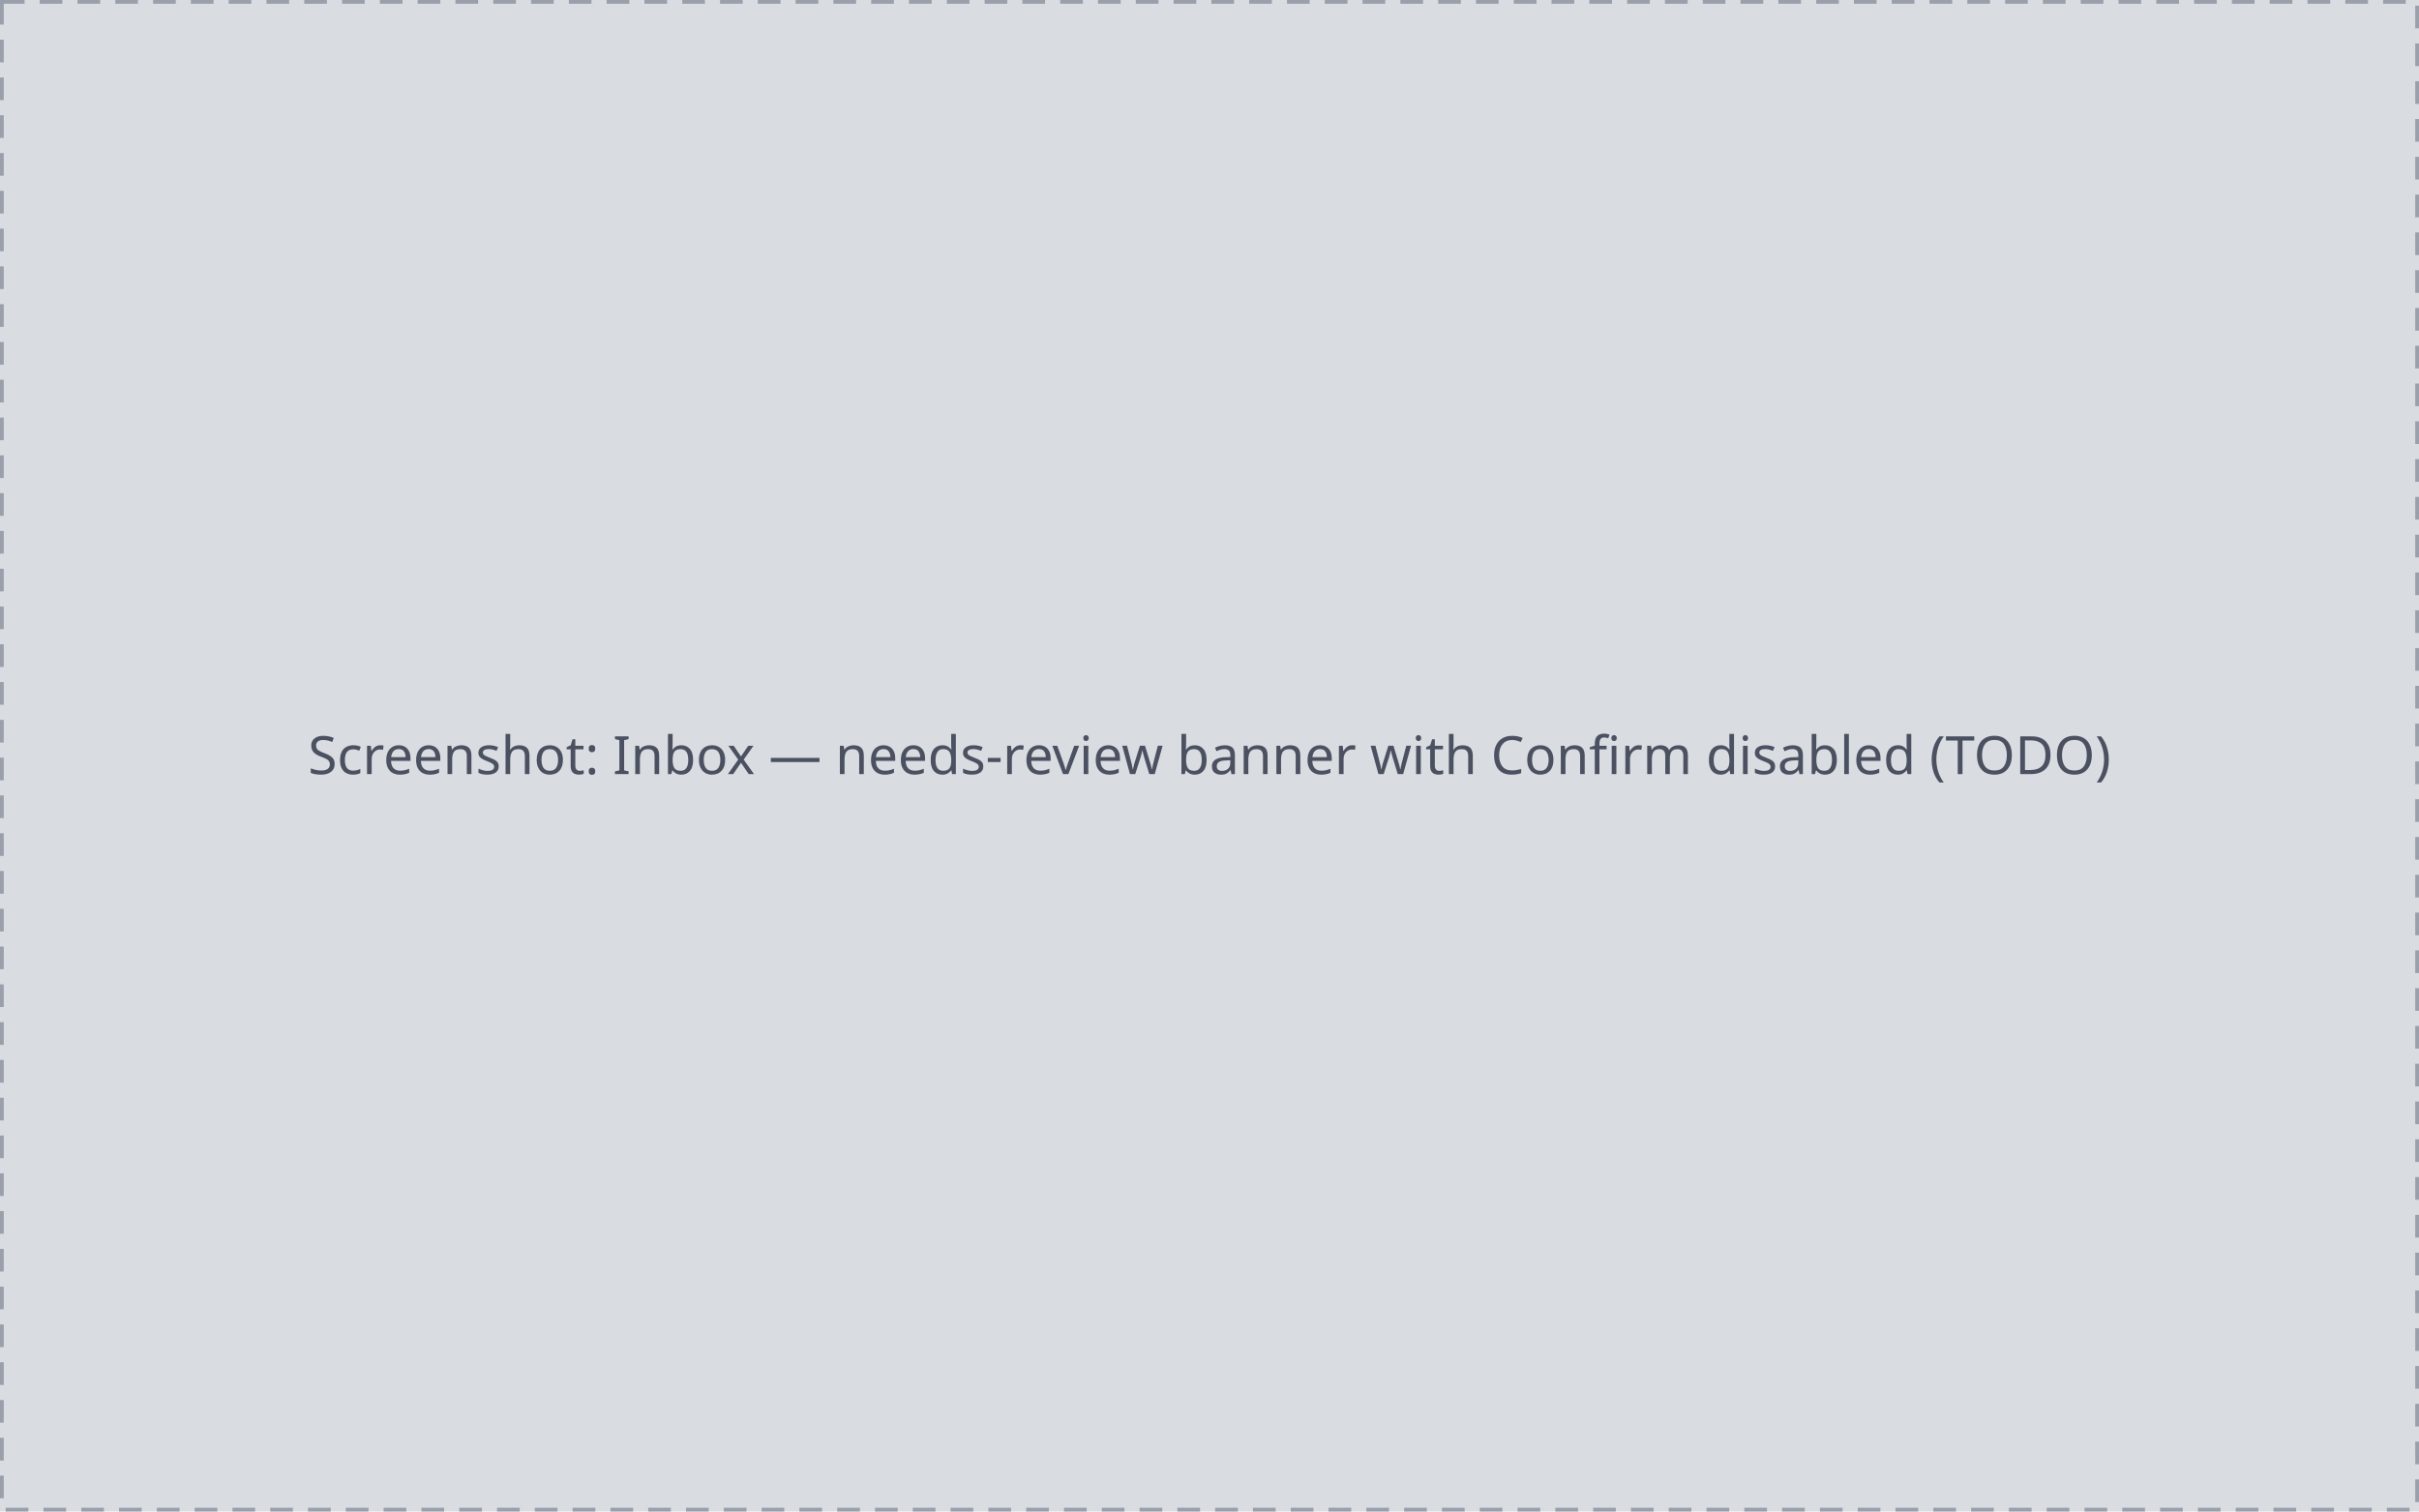
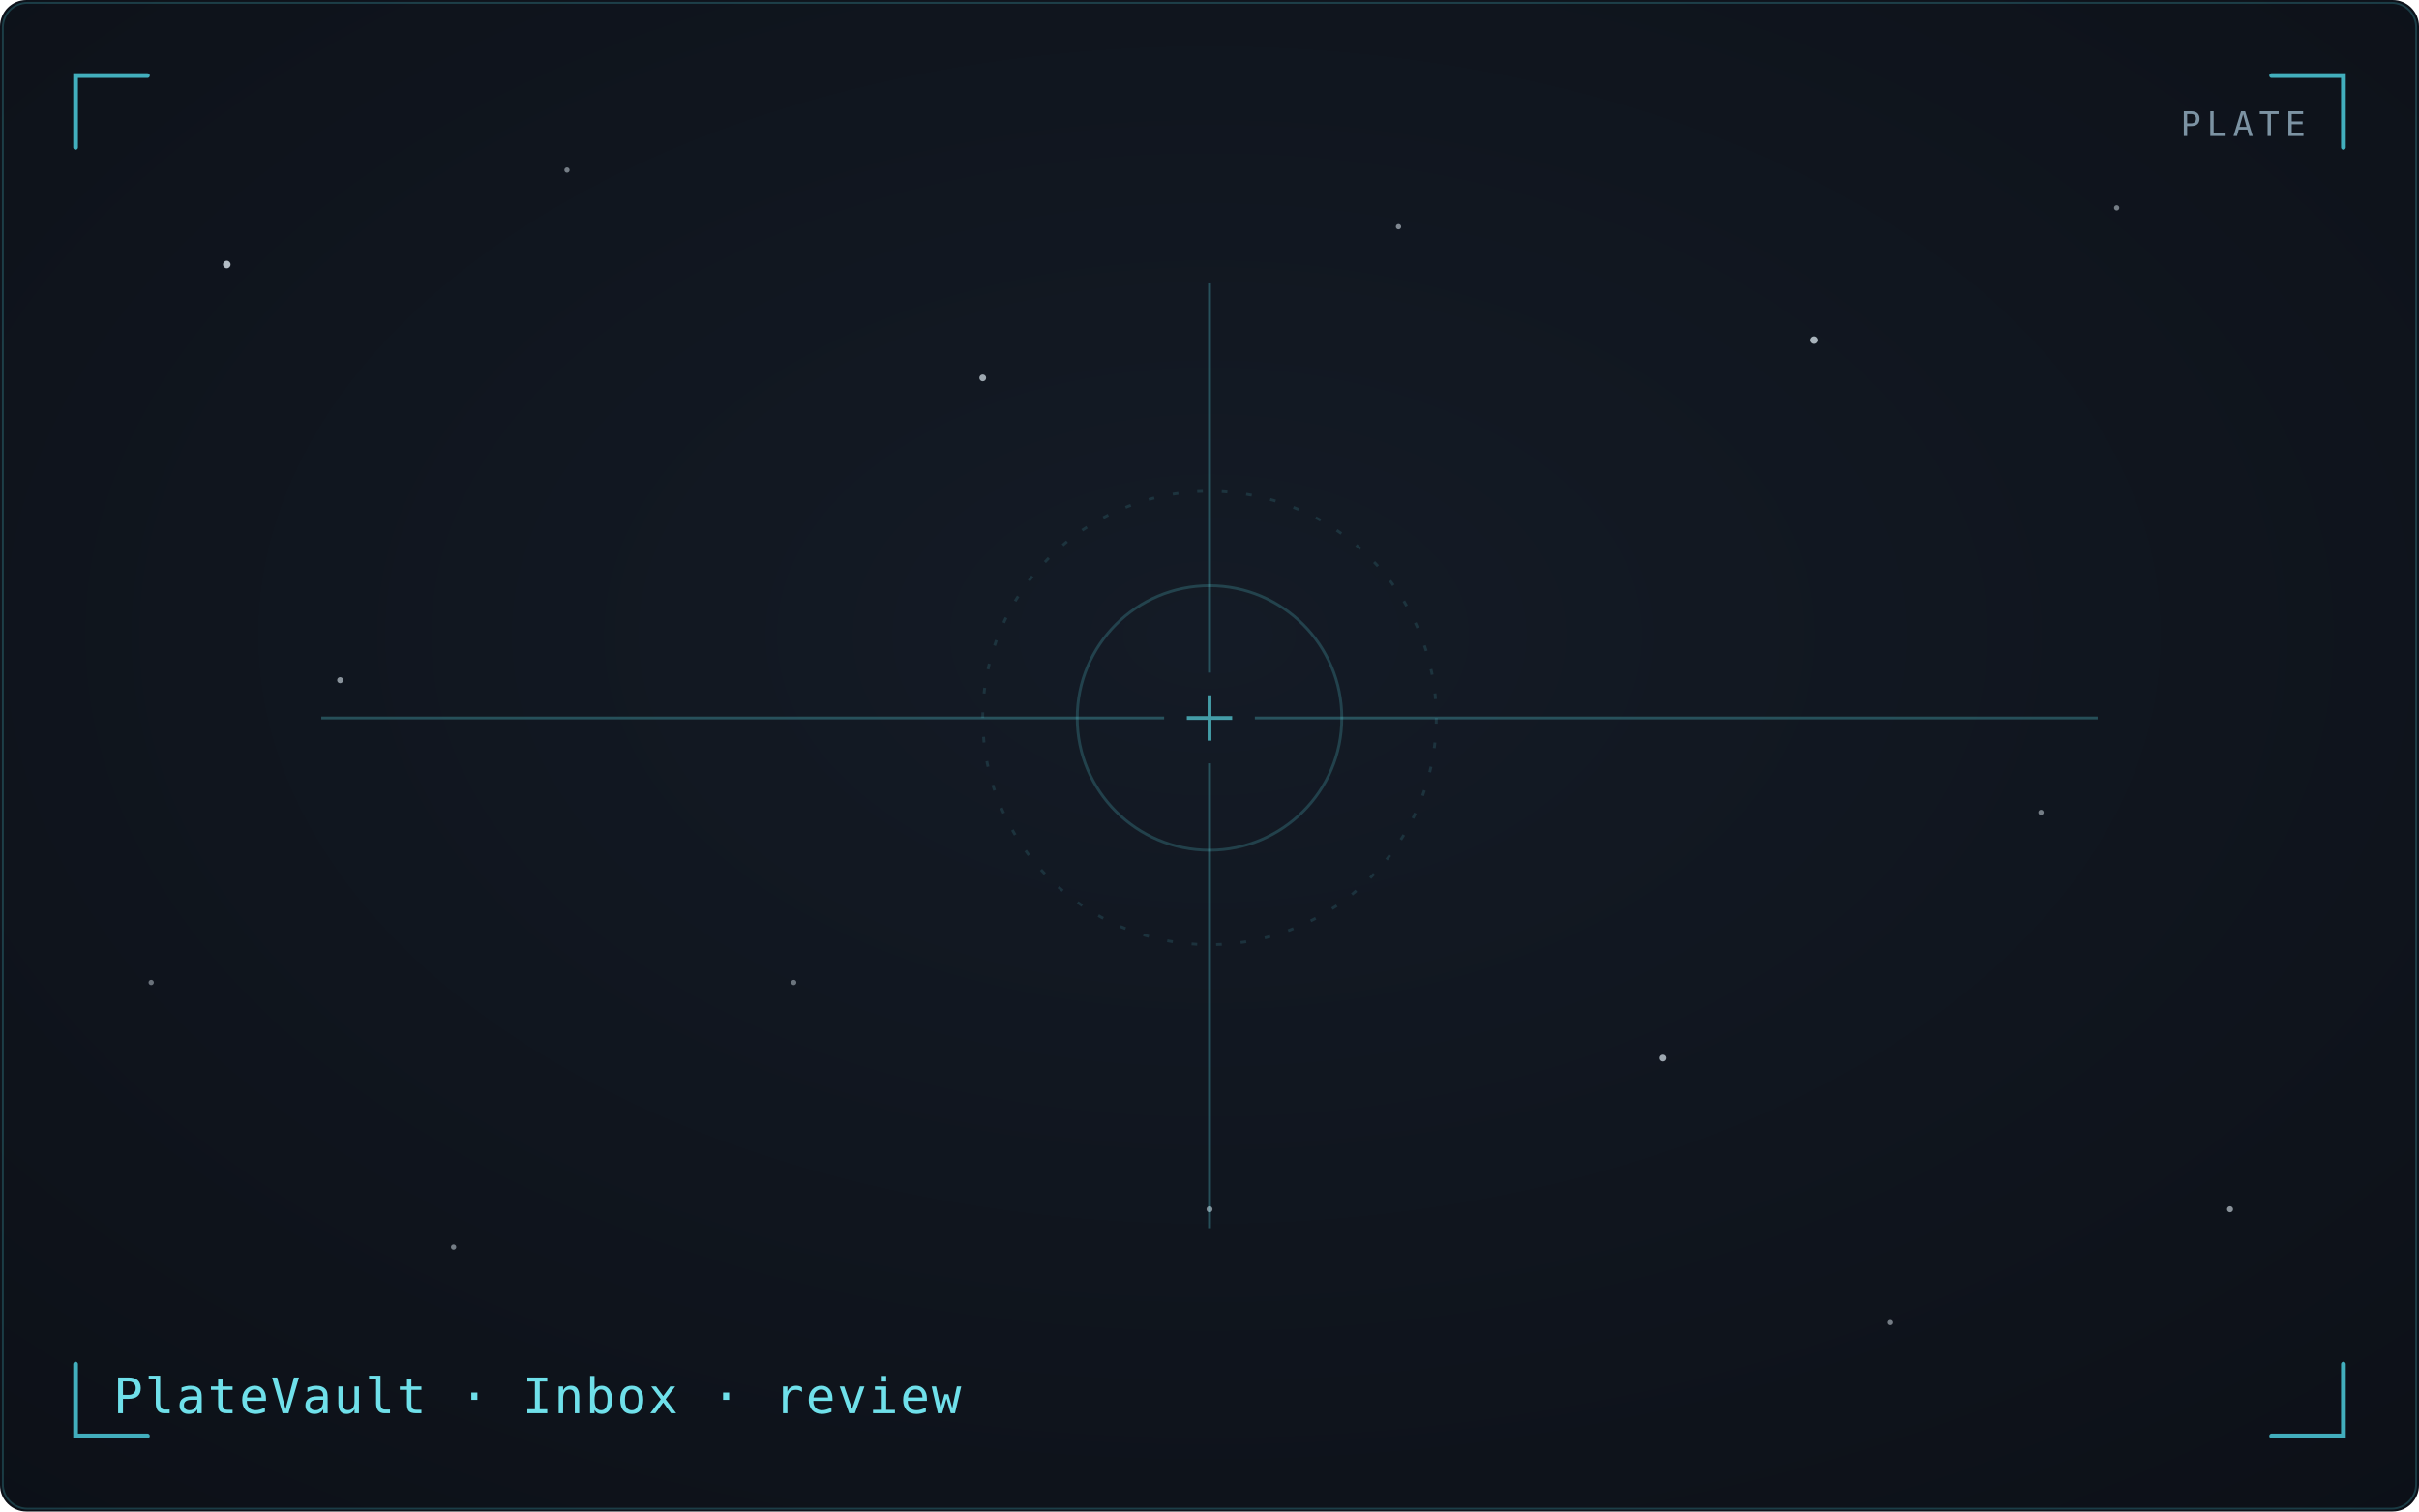
- <svg xmlns="http://www.w3.org/2000/svg" width="1280" height="800" viewBox="0 0 1280 800" role="img" aria-label="Screenshot: Inbox — needs-review banner with Confirm disabled (TODO)">
-   <rect width="1280" height="800" fill="#d9dce1" />
-   <rect x="1" y="1" width="1278" height="798" fill="none" stroke="#9aa0ab" stroke-width="2" stroke-dasharray="12 8" />
-   <text x="50%" y="50%" font-family="system-ui, sans-serif" font-size="28" fill="#4b5160" text-anchor="middle" dominant-baseline="middle">Screenshot: Inbox — needs-review banner with Confirm disabled (TODO)</text>
+ <svg xmlns="http://www.w3.org/2000/svg" width="1280" height="800" viewBox="0 0 1280 800" role="img" aria-label="Screenshot placeholder: Inbox needs-review banner with Confirm disabled.">
+   <defs>
+     <radialGradient id="plate" cx="50%" cy="42%" r="78%">
+       <stop offset="0%" stop-color="#141b26" />
+       <stop offset="100%" stop-color="#0c1017" />
+     </radialGradient>
+   </defs>
+   <rect width="1280" height="800" rx="14" fill="url(#plate)" />
+   <rect x="1.5" y="1.5" width="1277" height="797" rx="13" fill="none" stroke="#4fd6e6" stroke-opacity="0.22" />
+   <g stroke="#4fd6e6" stroke-opacity="0.8" stroke-width="2.5" fill="none" stroke-linecap="round">
+     <path d="M40 78V40H78" />
+     <path d="M1202 40h38v38" />
+     <path d="M40 722v38h38" />
+     <path d="M1202 760h38v-38" />
+   </g>
+   <circle cx="120" cy="140" r="2" fill="#dbe6ee" fill-opacity="0.8" />
+   <circle cx="300" cy="90" r="1.4" fill="#dbe6ee" fill-opacity="0.5" />
+   <circle cx="520" cy="200" r="1.8" fill="#dbe6ee" fill-opacity="0.7" />
+   <circle cx="740" cy="120" r="1.4" fill="#dbe6ee" fill-opacity="0.55" />
+   <circle cx="960" cy="180" r="2" fill="#dbe6ee" fill-opacity="0.75" />
+   <circle cx="1120" cy="110" r="1.4" fill="#dbe6ee" fill-opacity="0.5" />
+   <circle cx="180" cy="360" r="1.6" fill="#dbe6ee" fill-opacity="0.6" />
+   <circle cx="420" cy="520" r="1.4" fill="#dbe6ee" fill-opacity="0.45" />
+   <circle cx="880" cy="560" r="1.8" fill="#dbe6ee" fill-opacity="0.7" />
+   <circle cx="1080" cy="430" r="1.4" fill="#dbe6ee" fill-opacity="0.5" />
+   <circle cx="640" cy="640" r="1.6" fill="#dbe6ee" fill-opacity="0.55" />
+   <circle cx="240" cy="660" r="1.4" fill="#dbe6ee" fill-opacity="0.5" />
+   <circle cx="1180" cy="640" r="1.6" fill="#dbe6ee" fill-opacity="0.6" />
+   <circle cx="80" cy="520" r="1.4" fill="#dbe6ee" fill-opacity="0.45" />
+   <circle cx="1000" cy="700" r="1.4" fill="#dbe6ee" fill-opacity="0.5" />
+   <g stroke="#5fe3ee" fill="none">
+     <circle cx="640" cy="380" r="70" stroke-opacity="0.20" stroke-width="1.5" />
+     <circle cx="640" cy="380" r="120" stroke-opacity="0.13" stroke-width="1.5" stroke-dasharray="3 10" />
+     <path d="M640 150V356M640 404V650" stroke-opacity="0.28" stroke-width="1.5" />
+     <path d="M170 380h446M664 380h446" stroke-opacity="0.28" stroke-width="1.5" />
+     <path d="M628 380h24M640 368v24" stroke-opacity="0.65" stroke-width="2" />
+   </g>
+   <text x="60" y="748" font-family="ui-monospace, SFMono-Regular, Menlo, monospace" font-size="26" letter-spacing="1" fill="#6fe0ea">PlateVault · Inbox · review</text>
+   <text x="1220" y="72" text-anchor="end" font-family="ui-monospace, SFMono-Regular, Menlo, monospace" font-size="18" letter-spacing="3" fill="#7c93a3">PLATE</text>
</svg>
